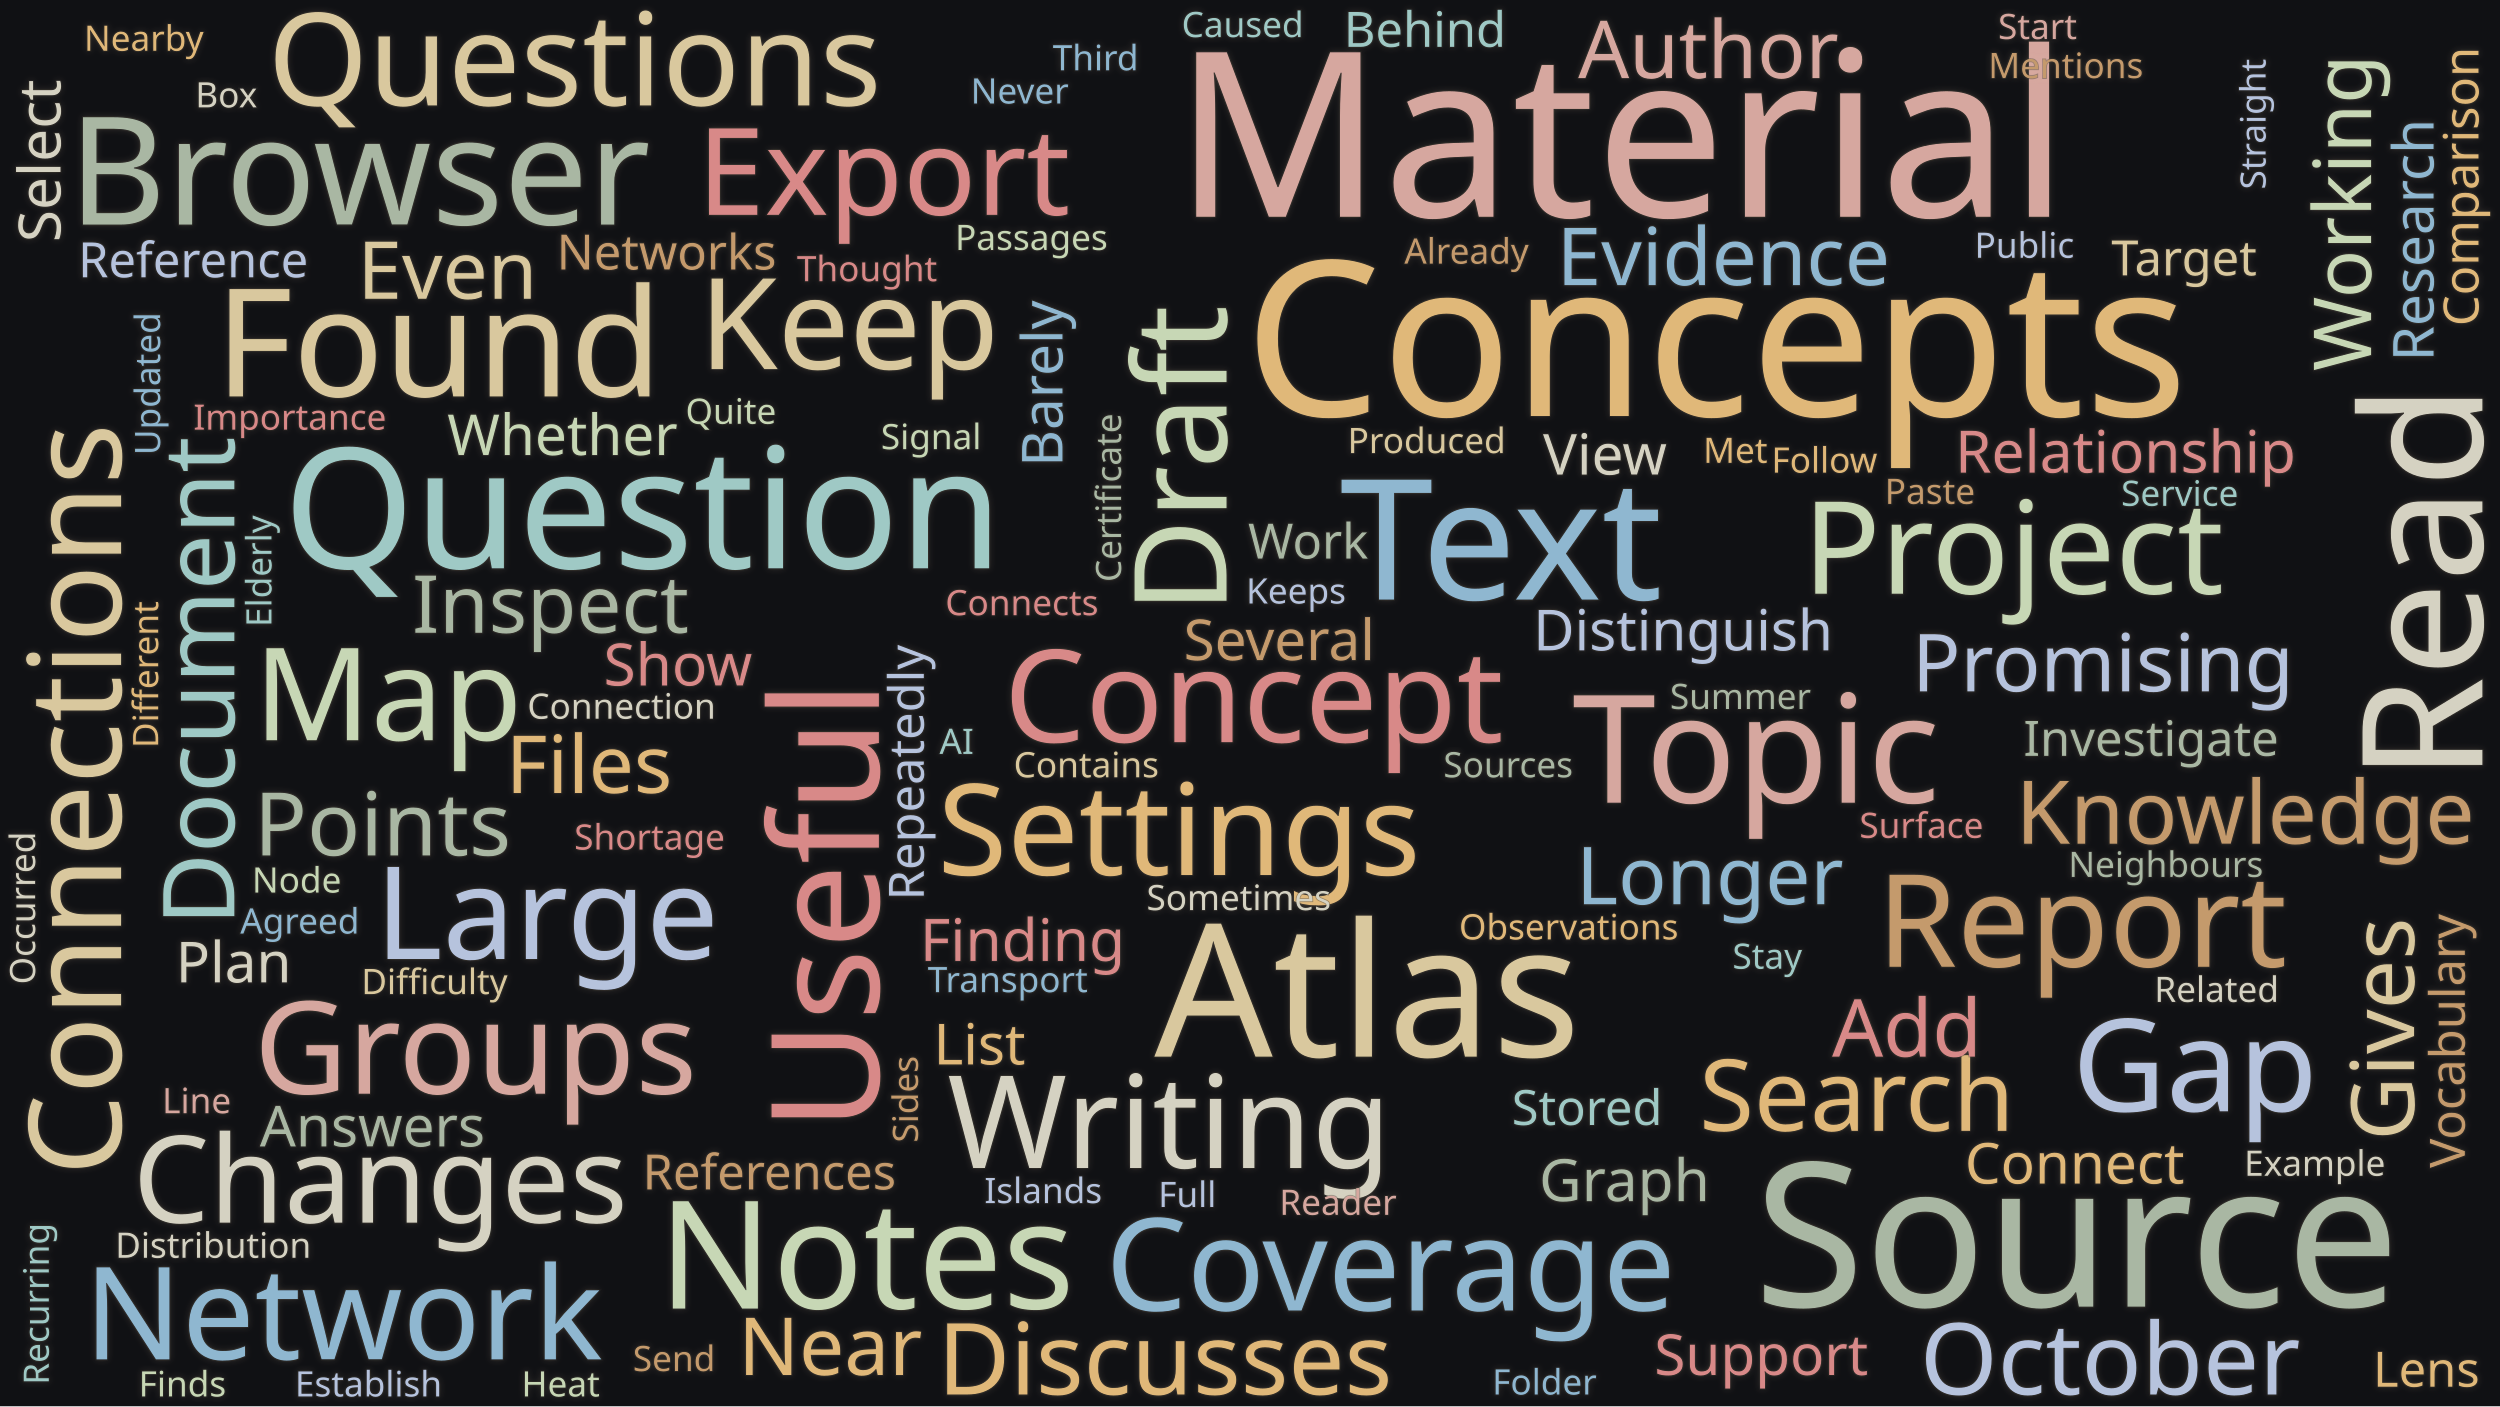
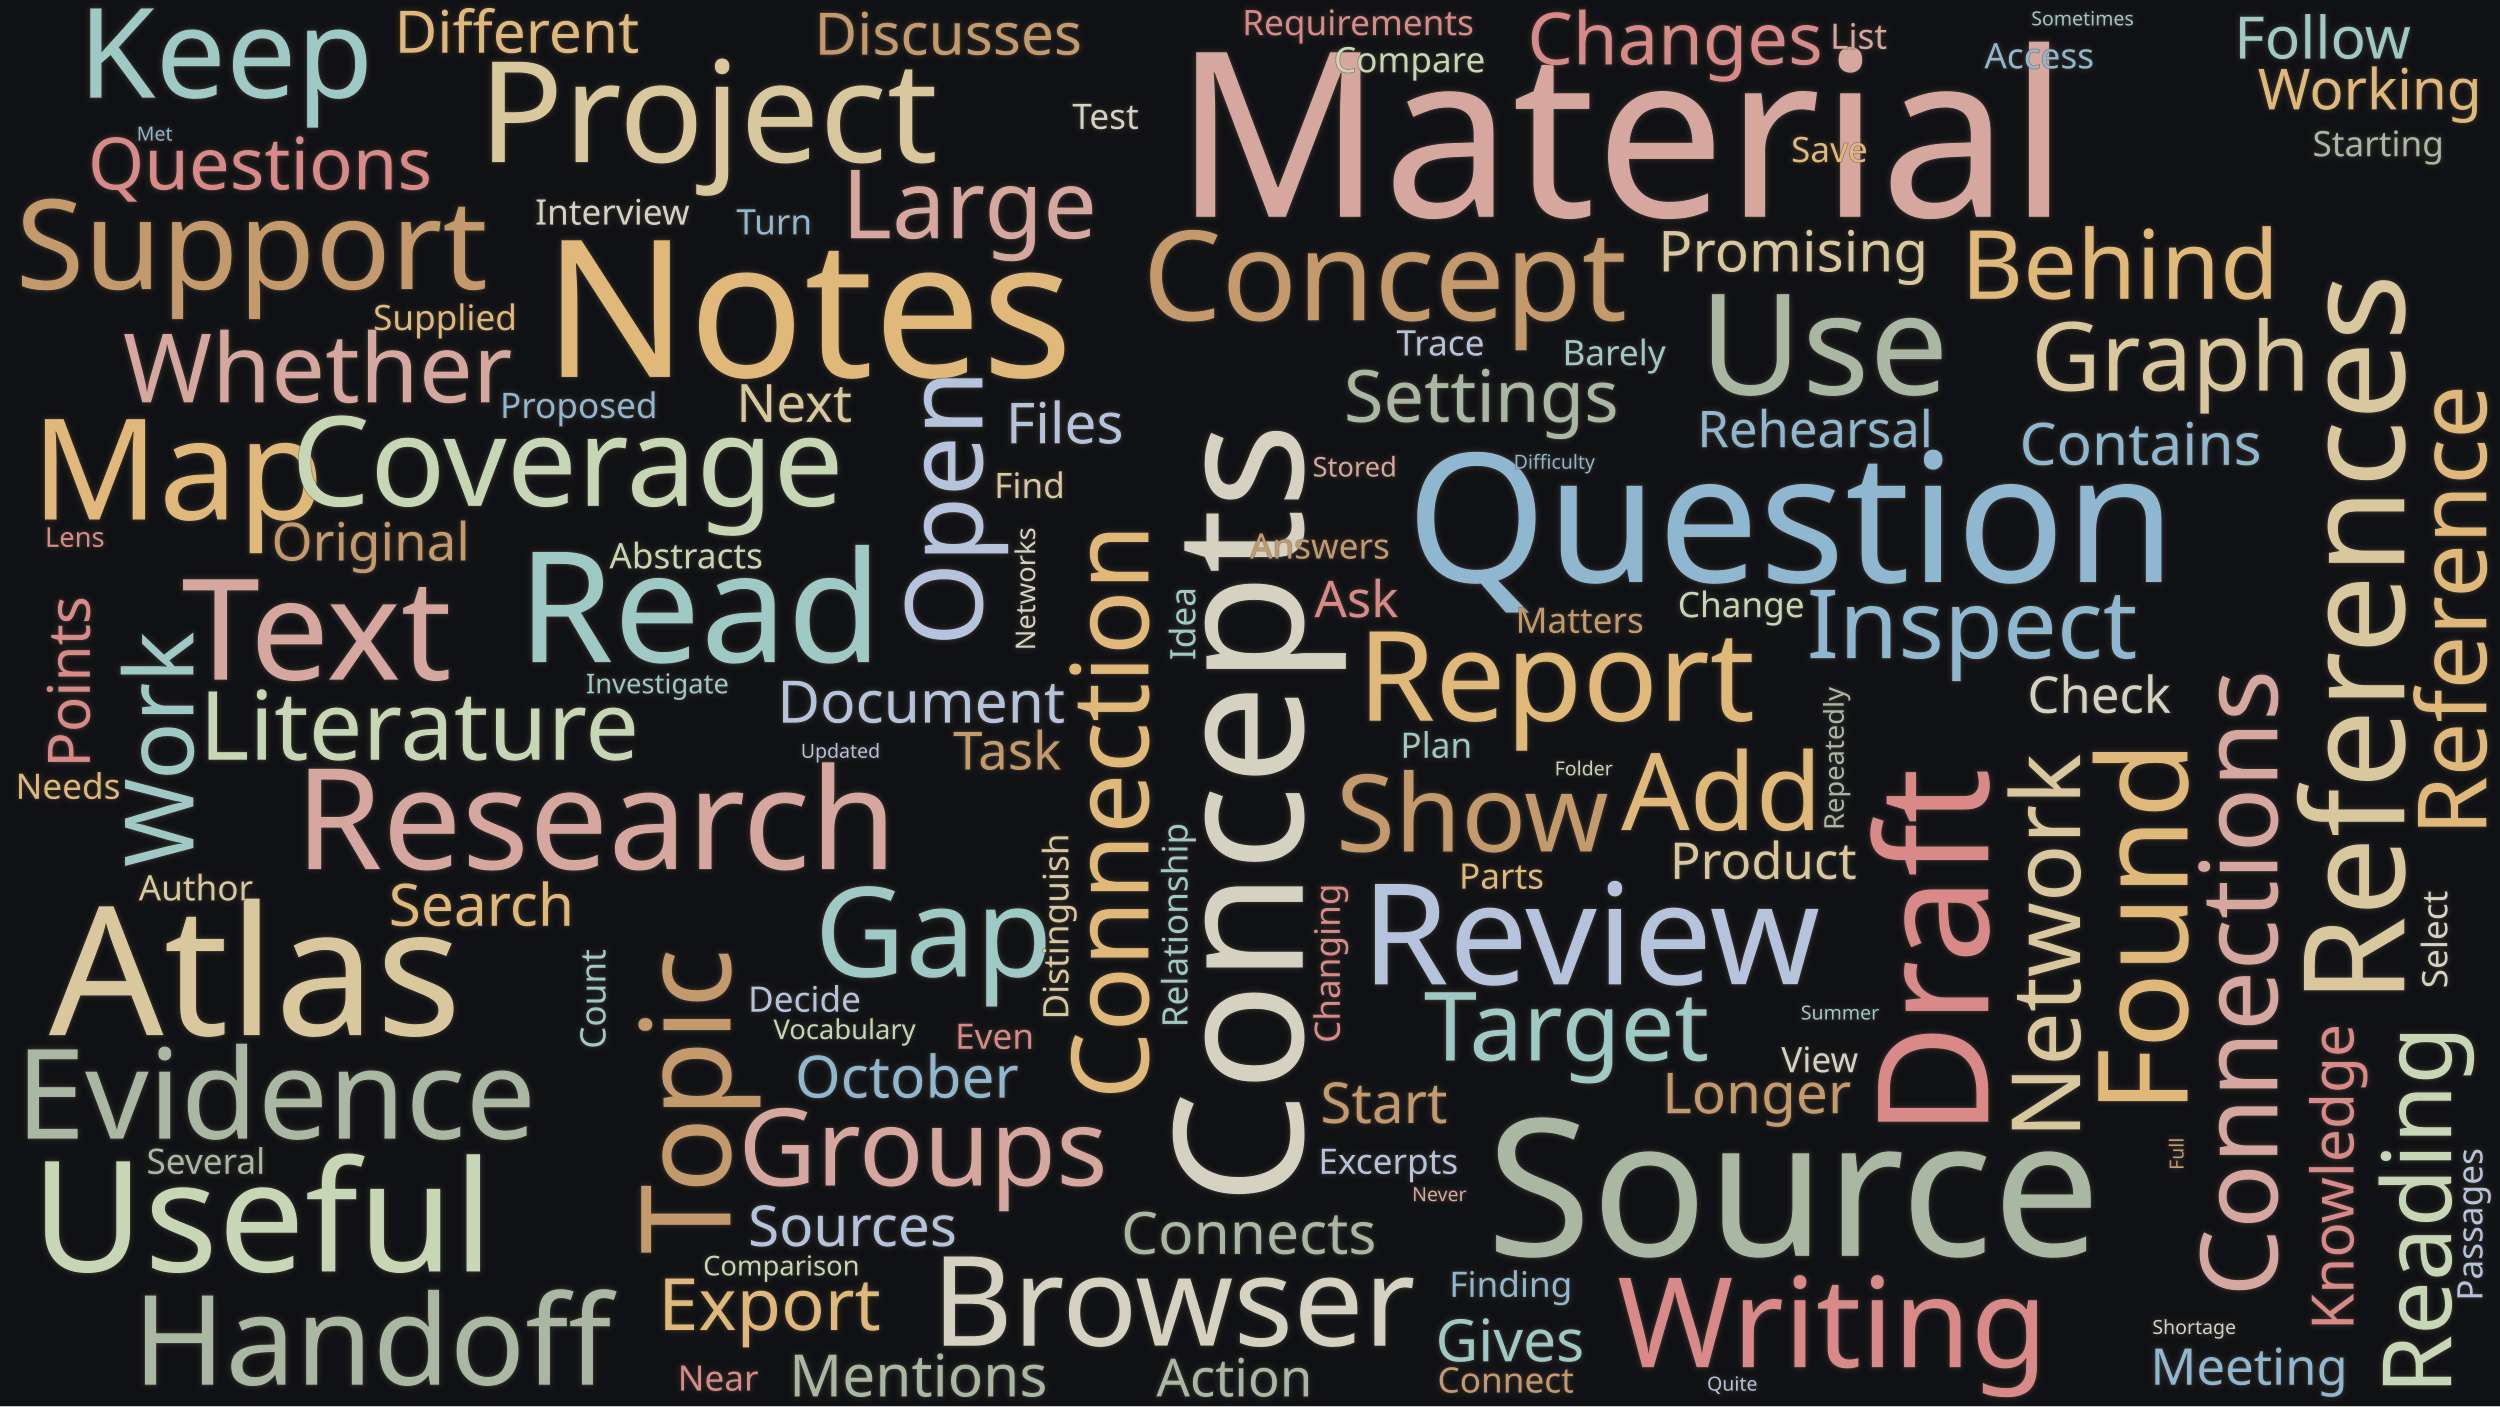
<svg xmlns="http://www.w3.org/2000/svg" role="img" aria-label="Knowledge Gap Atlas — Find the Connections Your Notes Are Missing" width="1280" height="720">
  <defs>
    <filter id="wordGlow" x="-20%" y="-20%" width="140%" height="140%">
      <feDropShadow dx="0" dy="0" stdDeviation="1.6" flood-color="#d8c7a1" flood-opacity="0.18" />
    </filter>
  </defs>
  <style>text { filter: url(#wordGlow); paint-order: stroke fill; stroke: rgba(16,17,20,.34); stroke-width: .9px; }</style>
  <style>text{font-family:'Droid Sans Mono';font-weight:normal;font-style:normal;}</style>
  <rect width="100%" height="100%" style="fill:#101114" />
  <text transform="translate(601,111)" font-size="118" style="fill:#d6a79f">Material</text>
-   <text transform="translate(637,213)" font-size="111" style="fill:#e0b879">Concepts</text>
-   <text transform="translate(898,669)" font-size="103" style="fill:#a9b7a3">Source</text>
-   <text transform="translate(591,541)" font-size="95" style="fill:#d9c89e">Atlas</text>
-   <text transform="translate(1271,400) rotate(-90)" font-size="86" style="fill:#d5d2c2">Read</text>
-   <text transform="translate(686,307)" font-size="86" style="fill:#8fb7d0">Text</text>
-   <text transform="translate(145,291)" font-size="86" style="fill:#9fc9c5">Question</text>
-   <text transform="translate(337,670)" font-size="77" style="fill:#c7d7b5">Notes</text>
-   <text transform="translate(450,579) rotate(-90)" font-size="77" style="fill:#d88988">Useful</text>
-   <text transform="translate(805,411)" font-size="77" style="fill:#d6a79f">Topic</text>
-   <text transform="translate(35,115)" font-size="77" style="fill:#a9b7a3">Browser</text>
-   <text transform="translate(110,203)" font-size="77" style="fill:#d9c89e">Found</text>
-   <text transform="translate(62,602) rotate(-90)" font-size="66" style="fill:#d9c89e">Connections</text>
-   <text transform="translate(1061,569)" font-size="66" style="fill:#b6c3dd">Gap</text>
-   <text transform="translate(130,560)" font-size="66" style="fill:#d6a79f">Groups</text>
-   <text transform="translate(130,379)" font-size="66" style="fill:#c7d7b5">Map</text>
-   <text transform="translate(192,491)" font-size="66" style="fill:#b6c3dd">Large</text>
-   <text transform="translate(514,380)" font-size="66" style="fill:#d88988">Concept</text>
-   <text transform="translate(566,671)" font-size="66" style="fill:#8fb7d0">Coverage</text>
-   <text transform="translate(485,598)" font-size="66" style="fill:#d5d2c2">Writing</text>
-   <text transform="translate(43,696)" font-size="66" style="fill:#8fb7d0">Network</text>
-   <text transform="translate(137,54)" font-size="66" style="fill:#d9c89e">Questions</text>
-   <text transform="translate(961,495)" font-size="66" style="fill:#c49a6c">Report</text>
-   <text transform="translate(923,304)" font-size="66" style="fill:#c7d7b5">Project</text>
-   <text transform="translate(628,314) rotate(-90)" font-size="66" style="fill:#c7d7b5">Draft</text>
-   <text transform="translate(480,448)" font-size="65" style="fill:#e0b879">Settings</text>
-   <text transform="translate(358,189)" font-size="65" style="fill:#d9c89e">Keep</text>
-   <text transform="translate(68,626)" font-size="62" style="fill:#d5d2c2">Changes</text>
-   <text transform="translate(357,110)" font-size="62" style="fill:#d88988">Export</text>
-   <text transform="translate(983,714)" font-size="51" style="fill:#b6c3dd">October</text>
-   <text transform="translate(120,474) rotate(-90)" font-size="51" style="fill:#9fc9c5">Document</text>
-   <text transform="translate(480,714)" font-size="51" style="fill:#e0b879">Discusses</text>
-   <text transform="translate(870,579)" font-size="51" style="fill:#e0b879">Search</text>
-   <text transform="translate(1032,432)" font-size="45" style="fill:#c49a6c">Knowledge</text>
-   <text transform="translate(1236,584) rotate(-90)" font-size="45" style="fill:#d9c89e">Gives</text>
-   <text transform="translate(130,438)" font-size="45" style="fill:#a9b7a3">Points</text>
-   <text transform="translate(979,354)" font-size="41" style="fill:#b6c3dd">Promising</text>
-   <text transform="translate(1214,190) rotate(-90)" font-size="41" style="fill:#c7d7b5">Working</text>
-   <text transform="translate(807,463)" font-size="41" style="fill:#8fb7d0">Longer</text>
-   <text transform="translate(938,541)" font-size="41" style="fill:#d88988">Add</text>
-   <text transform="translate(259,406)" font-size="41" style="fill:#e0b879">Files</text>
-   <text transform="translate(797,146)" font-size="41" style="fill:#8fb7d0">Evidence</text>
-   <text transform="translate(211,324)" font-size="41" style="fill:#a9b7a3">Inspect</text>
-   <text transform="translate(378,704)" font-size="41" style="fill:#e0b879">Near</text>
-   <text transform="translate(183,153)" font-size="41" style="fill:#d9c89e">Even</text>
-   <text transform="translate(808,40)" font-size="41" style="fill:#d6a79f">Author</text>
-   <text transform="translate(1001,242)" font-size="30" style="fill:#d88988">Relationship</text>
-   <text transform="translate(31,124) rotate(-90)" font-size="30" style="fill:#d5d2c2">Select</text>
-   <text transform="translate(471,492)" font-size="30" style="fill:#d88988">Finding</text>
-   <text transform="translate(788,615)" font-size="30" style="fill:#a9b7a3">Graph</text>
-   <text transform="translate(309,351)" font-size="30" style="fill:#d88988">Show</text>
-   <text transform="translate(785,333)" font-size="29" style="fill:#b6c3dd">Distinguish</text>
-   <text transform="translate(478,545)" font-size="29" style="fill:#e0b879">List</text>
-   <text transform="translate(790,243)" font-size="29" style="fill:#d5d2c2">View</text>
-   <text transform="translate(133,587)" font-size="29" style="fill:#a9b7a3">Answers</text>
-   <text transform="translate(606,338)" font-size="29" style="fill:#c49a6c">Several</text>
-   <text transform="translate(544,239) rotate(-90)" font-size="29" style="fill:#8fb7d0">Barely</text>
-   <text transform="translate(1006,606)" font-size="29" style="fill:#e0b879">Connect</text>
-   <text transform="translate(847,704)" font-size="29" style="fill:#d88988">Support</text>
-   <text transform="translate(229,233)" font-size="29" style="fill:#c7d7b5">Whether</text>
-   <text transform="translate(1246,185) rotate(-90)" font-size="29" style="fill:#8fb7d0">Research</text>
-   <text transform="translate(90,503)" font-size="29" style="fill:#d5d2c2">Plan</text>
-   <text transform="translate(1036,387)" font-size="25" style="fill:#a9b7a3">Investigate</text>
-   <text transform="translate(688,24)" font-size="25" style="fill:#9fc9c5">Behind</text>
-   <text transform="translate(1081,141)" font-size="25" style="fill:#d9c89e">Target</text>
-   <text transform="translate(329,609)" font-size="25" style="fill:#c49a6c">References</text>
-   <text transform="translate(1269,167) rotate(-90)" font-size="25" style="fill:#e0b879">Comparison</text>
-   <text transform="translate(1262,598) rotate(-90)" font-size="25" style="fill:#c49a6c">Vocabulary</text>
-   <text transform="translate(40,142)" font-size="25" style="fill:#b6c3dd">Reference</text>
-   <text transform="translate(473,461) rotate(-90)" font-size="25" style="fill:#b6c3dd">Repeatedly</text>
-   <text transform="translate(1215,710)" font-size="25" style="fill:#e0b879">Lens</text>
-   <text transform="translate(774,576)" font-size="25" style="fill:#9fc9c5">Stored</text>
-   <text transform="translate(285,138)" font-size="25" style="fill:#c49a6c">Networks</text>
-   <text transform="translate(639,286)" font-size="25" style="fill:#a9b7a3">Work</text>
-   <text transform="translate(82,233) rotate(-90)" font-size="18" style="fill:#8fb7d0">Updated</text>
-   <text transform="translate(484,315)" font-size="18" style="fill:#d88988">Connects</text>
-   <text transform="translate(587,466)" font-size="18" style="fill:#d5d2c2">Sometimes</text>
-   <text transform="translate(185,509)" font-size="18" style="fill:#d9c89e">Difficulty</text>
-   <text transform="translate(294,435)" font-size="18" style="fill:#d88988">Shortage</text>
-   <text transform="translate(764,714)" font-size="18" style="fill:#8fb7d0">Folder</text>
-   <text transform="translate(593,618)" font-size="18" style="fill:#b6c3dd">Full</text>
-   <text transform="translate(497,53)" font-size="18" style="fill:#8fb7d0">Never</text>
-   <text transform="translate(351,217)" font-size="18" style="fill:#c7d7b5">Quite</text>
-   <text transform="translate(872,237)" font-size="18" style="fill:#e0b879">Met</text>
-   <text transform="translate(855,363)" font-size="18" style="fill:#a9b7a3">Summer</text>
-   <text transform="translate(267,715)" font-size="18" style="fill:#c7d7b5">Heat</text>
-   <text transform="translate(1011,132)" font-size="18" style="fill:#b6c3dd">Public</text>
-   <text transform="translate(475,508)" font-size="18" style="fill:#8fb7d0">Transport</text>
-   <text transform="translate(539,36)" font-size="18" style="fill:#8fb7d0">Third</text>
-   <text transform="translate(519,398)" font-size="18" style="fill:#d9c89e">Contains</text>
-   <text transform="translate(747,481)" font-size="18" style="fill:#e0b879">Observations</text>
-   <text transform="translate(139,321) rotate(-90)" font-size="18" style="fill:#9fc9c5">Elderly</text>
-   <text transform="translate(1059,449)" font-size="18" style="fill:#a9b7a3">Neighbours</text>
-   <text transform="translate(100,55)" font-size="18" style="fill:#d5d2c2">Box</text>
-   <text transform="translate(71,715)" font-size="18" style="fill:#c7d7b5">Finds</text>
-   <text transform="translate(719,135)" font-size="18" style="fill:#c49a6c">Already</text>
-   <text transform="translate(408,144)" font-size="18" style="fill:#d88988">Thought</text>
-   <text transform="translate(81,383) rotate(-90)" font-size="18" style="fill:#e0b879">Different</text>
-   <text transform="translate(952,429)" font-size="18" style="fill:#d88988">Surface</text>
-   <text transform="translate(25,709) rotate(-90)" font-size="18" style="fill:#9fc9c5">Recurring</text>
-   <text transform="translate(43,26)" font-size="18" style="fill:#e0b879">Nearby</text>
-   <text transform="translate(1018,40)" font-size="18" style="fill:#c49a6c">Mentions</text>
-   <text transform="translate(1103,513)" font-size="18" style="fill:#d5d2c2">Related</text>
-   <text transform="translate(504,616)" font-size="18" style="fill:#b6c3dd">Islands</text>
-   <text transform="translate(907,242)" font-size="18" style="fill:#e0b879">Follow</text>
-   <text transform="translate(270,368)" font-size="18" style="fill:#d5d2c2">Connection</text>
-   <text transform="translate(1160,97) rotate(-90)" font-size="18" style="fill:#b6c3dd">Straight</text>
-   <text transform="translate(690,232)" font-size="18" style="fill:#d9c89e">Produced</text>
-   <text transform="translate(1023,20)" font-size="18" style="fill:#d6a79f">Start</text>
-   <text transform="translate(1149,602)" font-size="18" style="fill:#d5d2c2">Example</text>
-   <text transform="translate(965,258)" font-size="18" style="fill:#c49a6c">Paste</text>
-   <text transform="translate(739,398)" font-size="18" style="fill:#a9b7a3">Sources</text>
-   <text transform="translate(887,496)" font-size="18" style="fill:#9fc9c5">Stay</text>
-   <text transform="translate(324,702)" font-size="18" style="fill:#c49a6c">Send</text>
-   <text transform="translate(481,386)" font-size="18" style="fill:#9fc9c5">AI</text>
-   <text transform="translate(1086,259)" font-size="18" style="fill:#9fc9c5">Service</text>
-   <text transform="translate(129,457)" font-size="18" style="fill:#c7d7b5">Node</text>
-   <text transform="translate(451,230)" font-size="18" style="fill:#c7d7b5">Signal</text>
-   <text transform="translate(574,298) rotate(-90)" font-size="18" style="fill:#a9b7a3">Certificate</text>
-   <text transform="translate(99,220)" font-size="18" style="fill:#d88988">Importance</text>
-   <text transform="translate(83,570)" font-size="18" style="fill:#d6a79f">Line</text>
-   <text transform="translate(18,504) rotate(-90)" font-size="18" style="fill:#d5d2c2">Occurred</text>
-   <text transform="translate(151,715)" font-size="18" style="fill:#b6c3dd">Establish</text>
-   <text transform="translate(605,19)" font-size="18" style="fill:#9fc9c5">Caused</text>
-   <text transform="translate(123,478)" font-size="18" style="fill:#8fb7d0">Agreed</text>
-   <text transform="translate(59,644)" font-size="18" style="fill:#d5d2c2">Distribution</text>
-   <text transform="translate(489,128)" font-size="18" style="fill:#c7d7b5">Passages</text>
-   <text transform="translate(470,585) rotate(-90)" font-size="18" style="fill:#c49a6c">Sides</text>
-   <text transform="translate(655,622)" font-size="18" style="fill:#d6a79f">Reader</text>
-   <text transform="translate(638,309)" font-size="18" style="fill:#b6c3dd">Keeps</text>
+   <text transform="translate(278,193)" font-size="98" style="fill:#e0b879">Notes</text>
+   <text transform="translate(761,643)" font-size="98" style="fill:#a9b7a3">Source</text>
+   <text transform="translate(25,530)" font-size="92" style="fill:#d9c89e">Atlas</text>
+   <text transform="translate(667,617) rotate(-90)" font-size="92" style="fill:#d5d2c2">Concepts</text>
+   <text transform="translate(720,298)" font-size="92" style="fill:#8fb7d0">Question</text>
+   <text transform="translate(265,339)" font-size="79" style="fill:#9fc9c5">Read</text>
+   <text transform="translate(16,651)" font-size="79" style="fill:#c7d7b5">Useful</text>
+   <text transform="translate(1018,582) rotate(-90)" font-size="79" style="fill:#d88988">Draft</text>
+   <text transform="translate(93,348)" font-size="72" style="fill:#d6a79f">Text</text>
+   <text transform="translate(870,202)" font-size="72" style="fill:#a9b7a3">Use</text>
+   <text transform="translate(245,83)" font-size="72" style="fill:#d9c89e">Project</text>
+   <text transform="translate(1231,514) rotate(-90)" font-size="72" style="fill:#d9c89e">References</text>
+   <text transform="translate(697,504)" font-size="72" style="fill:#b6c3dd">Review</text>
+   <text transform="translate(151,445)" font-size="72" style="fill:#d6a79f">Research</text>
+   <text transform="translate(16,266)" font-size="72" style="fill:#e0b879">Map</text>
+   <text transform="translate(417,500)" font-size="64" style="fill:#9fc9c5">Gap</text>
+   <text transform="translate(374,642) rotate(-90)" font-size="64" style="fill:#c49a6c">Topic</text>
+   <text transform="translate(477,689)" font-size="64" style="fill:#d5d2c2">Browser</text>
+   <text transform="translate(828,700)" font-size="64" style="fill:#d88988">Writing</text>
+   <text transform="translate(68,709)" font-size="64" style="fill:#a9b7a3">Handoff</text>
+   <text transform="translate(8,148)" font-size="64" style="fill:#c49a6c">Support</text>
+   <text transform="translate(149,259)" font-size="64" style="fill:#c7d7b5">Coverage</text>
+   <text transform="translate(8,583)" font-size="64" style="fill:#a9b7a3">Evidence</text>
+   <text transform="translate(695,369)" font-size="64" style="fill:#e0b879">Report</text>
+   <text transform="translate(585,164)" font-size="64" style="fill:#c49a6c">Concept</text>
+   <text transform="translate(40,50)" font-size="64" style="fill:#9fc9c5">Keep</text>
+   <text transform="translate(1120,570) rotate(-90)" font-size="64" style="fill:#e0b879">Found</text>
+   <text transform="translate(1166,664) rotate(-90)" font-size="55" style="fill:#d6a79f">Connections</text>
+   <text transform="translate(378,607)" font-size="55" style="fill:#d6a79f">Groups</text>
+   <text transform="translate(588,563) rotate(-90)" font-size="55" style="fill:#e0b879">Connection</text>
+   <text transform="translate(830,425)" font-size="55" style="fill:#e0b879">Add</text>
+   <text transform="translate(684,436)" font-size="55" style="fill:#c49a6c">Show</text>
+   <text transform="translate(503,331) rotate(-90)" font-size="55" style="fill:#b6c3dd">Open</text>
+   <text transform="translate(102,389)" font-size="49" style="fill:#c7d7b5">Literature</text>
+   <text transform="translate(729,543)" font-size="49" style="fill:#9fc9c5">Target</text>
+   <text transform="translate(1255,714) rotate(-90)" font-size="49" style="fill:#c7d7b5">Reading</text>
+   <text transform="translate(925,337)" font-size="49" style="fill:#8fb7d0">Inspect</text>
+   <text transform="translate(1004,153)" font-size="49" style="fill:#e0b879">Behind</text>
+   <text transform="translate(63,206)" font-size="49" style="fill:#d6a79f">Whether</text>
+   <text transform="translate(99,444) rotate(-90)" font-size="49" style="fill:#9fc9c5">Work</text>
+   <text transform="translate(1273,428) rotate(-90)" font-size="49" style="fill:#e0b879">Reference</text>
+   <text transform="translate(1040,200)" font-size="49" style="fill:#d9c89e">Graph</text>
+   <text transform="translate(431,122)" font-size="49" style="fill:#d6a79f">Large</text>
+   <text transform="translate(1065,583) rotate(-90)" font-size="49" style="fill:#d9c89e">Network</text>
+   <text transform="translate(45,97)" font-size="37" style="fill:#d88988">Questions</text>
+   <text transform="translate(688,216)" font-size="37" style="fill:#a9b7a3">Settings</text>
+   <text transform="translate(782,33)" font-size="37" style="fill:#d88988">Changes</text>
+   <text transform="translate(337,681)" font-size="37" style="fill:#e0b879">Export</text>
+   <text transform="translate(407,562)" font-size="30" style="fill:#8fb7d0">October</text>
+   <text transform="translate(574,642)" font-size="30" style="fill:#a9b7a3">Connects</text>
+   <text transform="translate(398,370)" font-size="30" style="fill:#b6c3dd">Document</text>
+   <text transform="translate(417,28)" font-size="30" style="fill:#c49a6c">Discusses</text>
+   <text transform="translate(1034,238)" font-size="30" style="fill:#8fb7d0">Contains</text>
+   <text transform="translate(199,474)" font-size="30" style="fill:#e0b879">Search</text>
+   <text transform="translate(1205,681) rotate(-90)" font-size="30" style="fill:#d88988">Knowledge</text>
+   <text transform="translate(735,697)" font-size="30" style="fill:#9fc9c5">Gives</text>
+   <text transform="translate(202,27)" font-size="30" style="fill:#e0b879">Different</text>
+   <text transform="translate(46,393) rotate(-90)" font-size="30" style="fill:#d88988">Points</text>
+   <text transform="translate(404,715)" font-size="30" style="fill:#a9b7a3">Mentions</text>
+   <text transform="translate(1144,30)" font-size="30" style="fill:#9fc9c5">Follow</text>
+   <text transform="translate(849,139)" font-size="29" style="fill:#d9c89e">Promising</text>
+   <text transform="translate(676,575)" font-size="29" style="fill:#c49a6c">Start</text>
+   <text transform="translate(1156,56)" font-size="29" style="fill:#e0b879">Working</text>
+   <text transform="translate(851,570)" font-size="29" style="fill:#c49a6c">Longer</text>
+   <text transform="translate(515,227)" font-size="29" style="fill:#b6c3dd">Files</text>
+   <text transform="translate(383,638)" font-size="29" style="fill:#b6c3dd">Sources</text>
+   <text transform="translate(139,287)" font-size="27" style="fill:#c49a6c">Original</text>
+   <text transform="translate(488,394)" font-size="27" style="fill:#c49a6c">Task</text>
+   <text transform="translate(377,216)" font-size="27" style="fill:#d9c89e">Next</text>
+   <text transform="translate(592,715)" font-size="27" style="fill:#a9b7a3">Action</text>
+   <text transform="translate(1101,709)" font-size="26" style="fill:#8fb7d0">Meeting</text>
+   <text transform="translate(869,229)" font-size="26" style="fill:#8fb7d0">Rehearsal</text>
+   <text transform="translate(673,316)" font-size="26" style="fill:#d88988">Ask</text>
+   <text transform="translate(1038,365)" font-size="26" style="fill:#d5d2c2">Check</text>
+   <text transform="translate(855,450)" font-size="26" style="fill:#d9c89e">Product</text>
+   <text transform="translate(636,18)" font-size="18" style="fill:#d88988">Requirements</text>
+   <text transform="translate(274,115)" font-size="18" style="fill:#d5d2c2">Interview</text>
+   <text transform="translate(377,120)" font-size="18" style="fill:#8fb7d0">Turn</text>
+   <text transform="translate(312,291)" font-size="18" style="fill:#c7d7b5">Abstracts</text>
+   <text transform="translate(675,601)" font-size="18" style="fill:#b6c3dd">Excerpts</text>
+   <text transform="translate(383,518)" font-size="18" style="fill:#b6c3dd">Decide</text>
+   <text transform="translate(8,409)" font-size="18" style="fill:#e0b879">Needs</text>
+   <text transform="translate(859,316)" font-size="18" style="fill:#c7d7b5">Change</text>
+   <text transform="translate(715,182)" font-size="18" style="fill:#b6c3dd">Trace</text>
+   <text transform="translate(256,214)" font-size="18" style="fill:#8fb7d0">Proposed</text>
+   <text transform="translate(1016,35)" font-size="18" style="fill:#8fb7d0">Access</text>
+   <text transform="translate(509,255)" font-size="18" style="fill:#d9c89e">Find</text>
+   <text transform="translate(747,455)" font-size="18" style="fill:#e0b879">Parts</text>
+   <text transform="translate(612,338) rotate(-90)" font-size="18" style="fill:#9fc9c5">Idea</text>
+   <text transform="translate(1184,80)" font-size="18" style="fill:#a9b7a3">Starting</text>
+   <text transform="translate(549,66)" font-size="18" style="fill:#d5d2c2">Test</text>
+   <text transform="translate(683,37)" font-size="18" style="fill:#c7d7b5">Compare</text>
+   <text transform="translate(191,169)" font-size="18" style="fill:#e0b879">Supplied</text>
+   <text transform="translate(1271,666) rotate(-90)" font-size="18" style="fill:#b6c3dd">Passages</text>
+   <text transform="translate(686,534) rotate(-90)" font-size="18" style="fill:#d88988">Changing</text>
+   <text transform="translate(310,537) rotate(-90)" font-size="18" style="fill:#9fc9c5">Count</text>
+   <text transform="translate(917,83)" font-size="18" style="fill:#e0b879">Save</text>
+   <text transform="translate(776,324)" font-size="18" style="fill:#c49a6c">Matters</text>
+   <text transform="translate(347,712)" font-size="18" style="fill:#d88988">Near</text>
+   <text transform="translate(489,537)" font-size="18" style="fill:#d88988">Even</text>
+   <text transform="translate(71,461)" font-size="18" style="fill:#d9c89e">Author</text>
+   <text transform="translate(608,526) rotate(-90)" font-size="18" style="fill:#9fc9c5">Relationship</text>
+   <text transform="translate(1253,506) rotate(-90)" font-size="18" style="fill:#d5d2c2">Select</text>
+   <text transform="translate(742,664)" font-size="18" style="fill:#8fb7d0">Finding</text>
+   <text transform="translate(547,522) rotate(-90)" font-size="18" style="fill:#d9c89e">Distinguish</text>
+   <text transform="translate(937,25)" font-size="18" style="fill:#d6a79f">List</text>
+   <text transform="translate(912,549)" font-size="18" style="fill:#d5d2c2">View</text>
+   <text transform="translate(640,286)" font-size="18" style="fill:#c49a6c">Answers</text>
+   <text transform="translate(75,601)" font-size="18" style="fill:#a9b7a3">Several</text>
+   <text transform="translate(800,187)" font-size="18" style="fill:#9fc9c5">Barely</text>
+   <text transform="translate(736,713)" font-size="18" style="fill:#c49a6c">Connect</text>
+   <text transform="translate(717,388)" font-size="18" style="fill:#9fc9c5">Plan</text>
+   <text transform="translate(300,355)" font-size="14" style="fill:#9fc9c5">Investigate</text>
+   <text transform="translate(360,653)" font-size="14" style="fill:#c7d7b5">Comparison</text>
+   <text transform="translate(396,532)" font-size="14" style="fill:#c7d7b5">Vocabulary</text>
+   <text transform="translate(944,425) rotate(-90)" font-size="14" style="fill:#a9b7a3">Repeatedly</text>
+   <text transform="translate(23,280)" font-size="14" style="fill:#d88988">Lens</text>
+   <text transform="translate(672,244)" font-size="14" style="fill:#d6a79f">Stored</text>
+   <text transform="translate(530,333) rotate(-90)" font-size="14" style="fill:#d5d2c2">Networks</text>
+   <text transform="translate(410,388)" font-size="10" style="fill:#b6c3dd">Updated</text>
+   <text transform="translate(1040,13)" font-size="10" style="fill:#9fc9c5">Sometimes</text>
+   <text transform="translate(775,240)" font-size="10" style="fill:#8fb7d0">Difficulty</text>
+   <text transform="translate(1102,683)" font-size="10" style="fill:#d5d2c2">Shortage</text>
+   <text transform="translate(796,397)" font-size="10" style="fill:#c7d7b5">Folder</text>
+   <text transform="translate(1118,599) rotate(-90)" font-size="10" style="fill:#c49a6c">Full</text>
+   <text transform="translate(723,615)" font-size="10" style="fill:#d6a79f">Never</text>
+   <text transform="translate(874,712)" font-size="10" style="fill:#b6c3dd">Quite</text>
+   <text transform="translate(70,72)" font-size="10" style="fill:#8fb7d0">Met</text>
+   <text transform="translate(922,522)" font-size="10" style="fill:#9fc9c5">Summer</text>
</svg>
